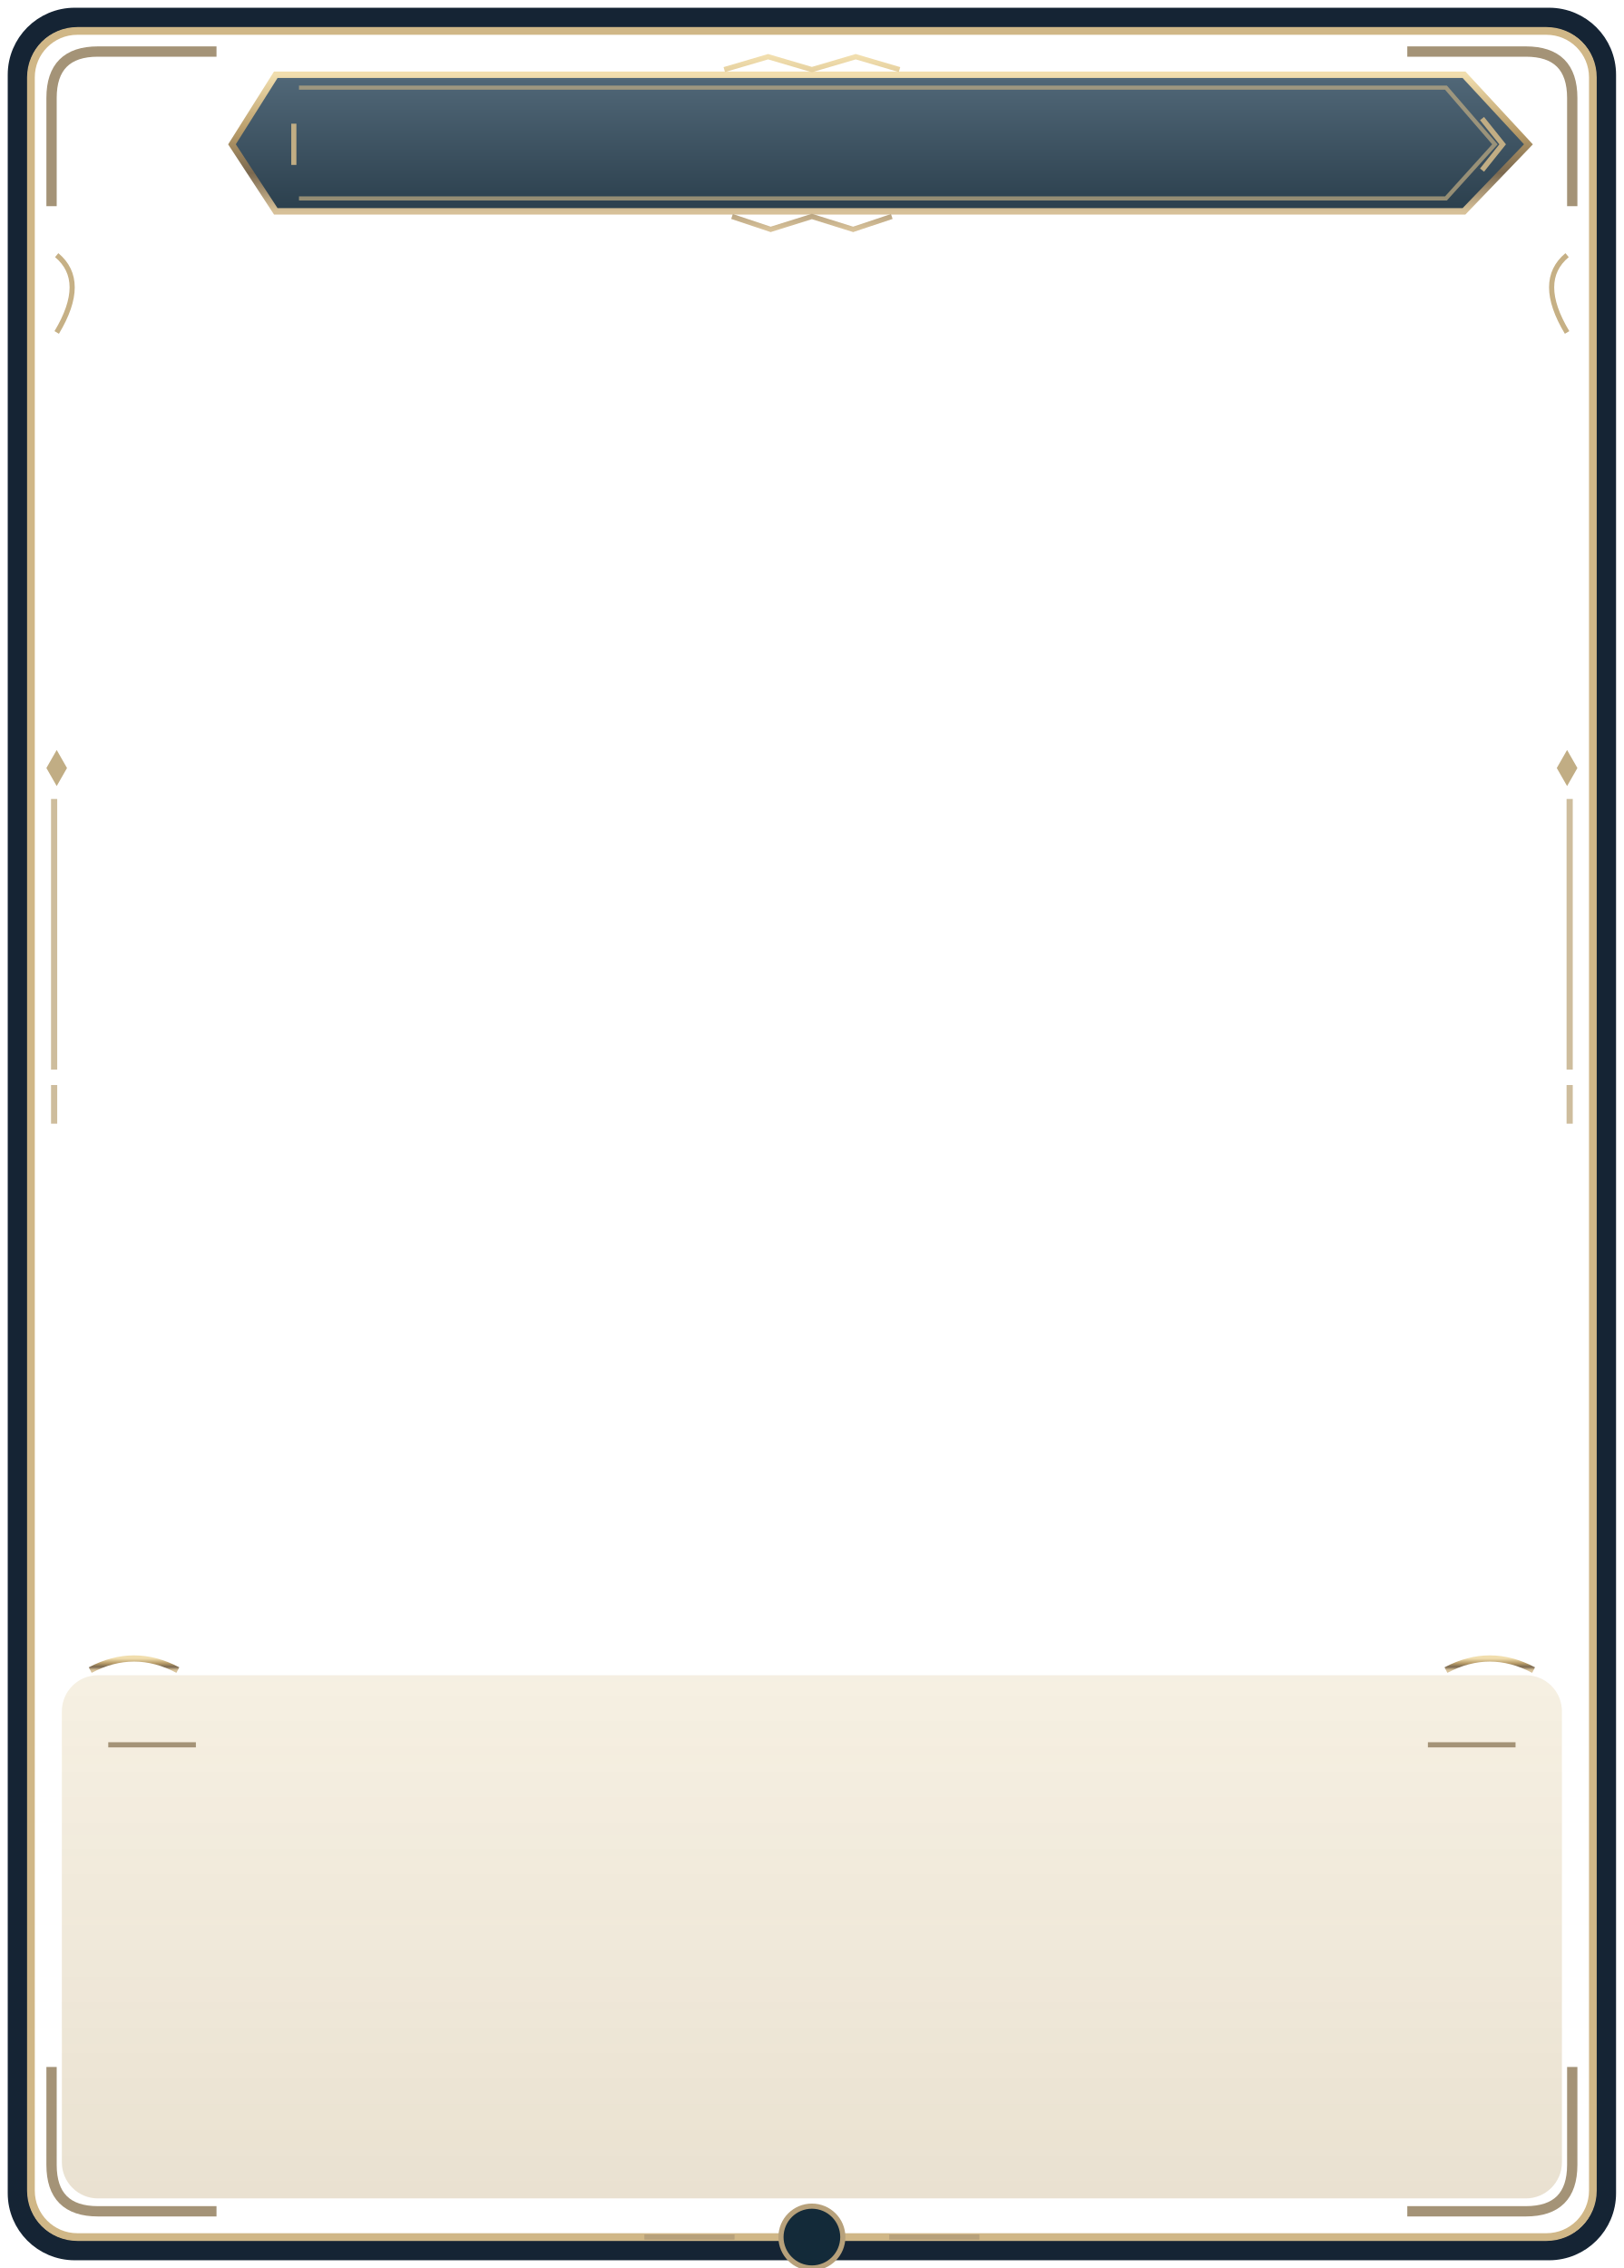
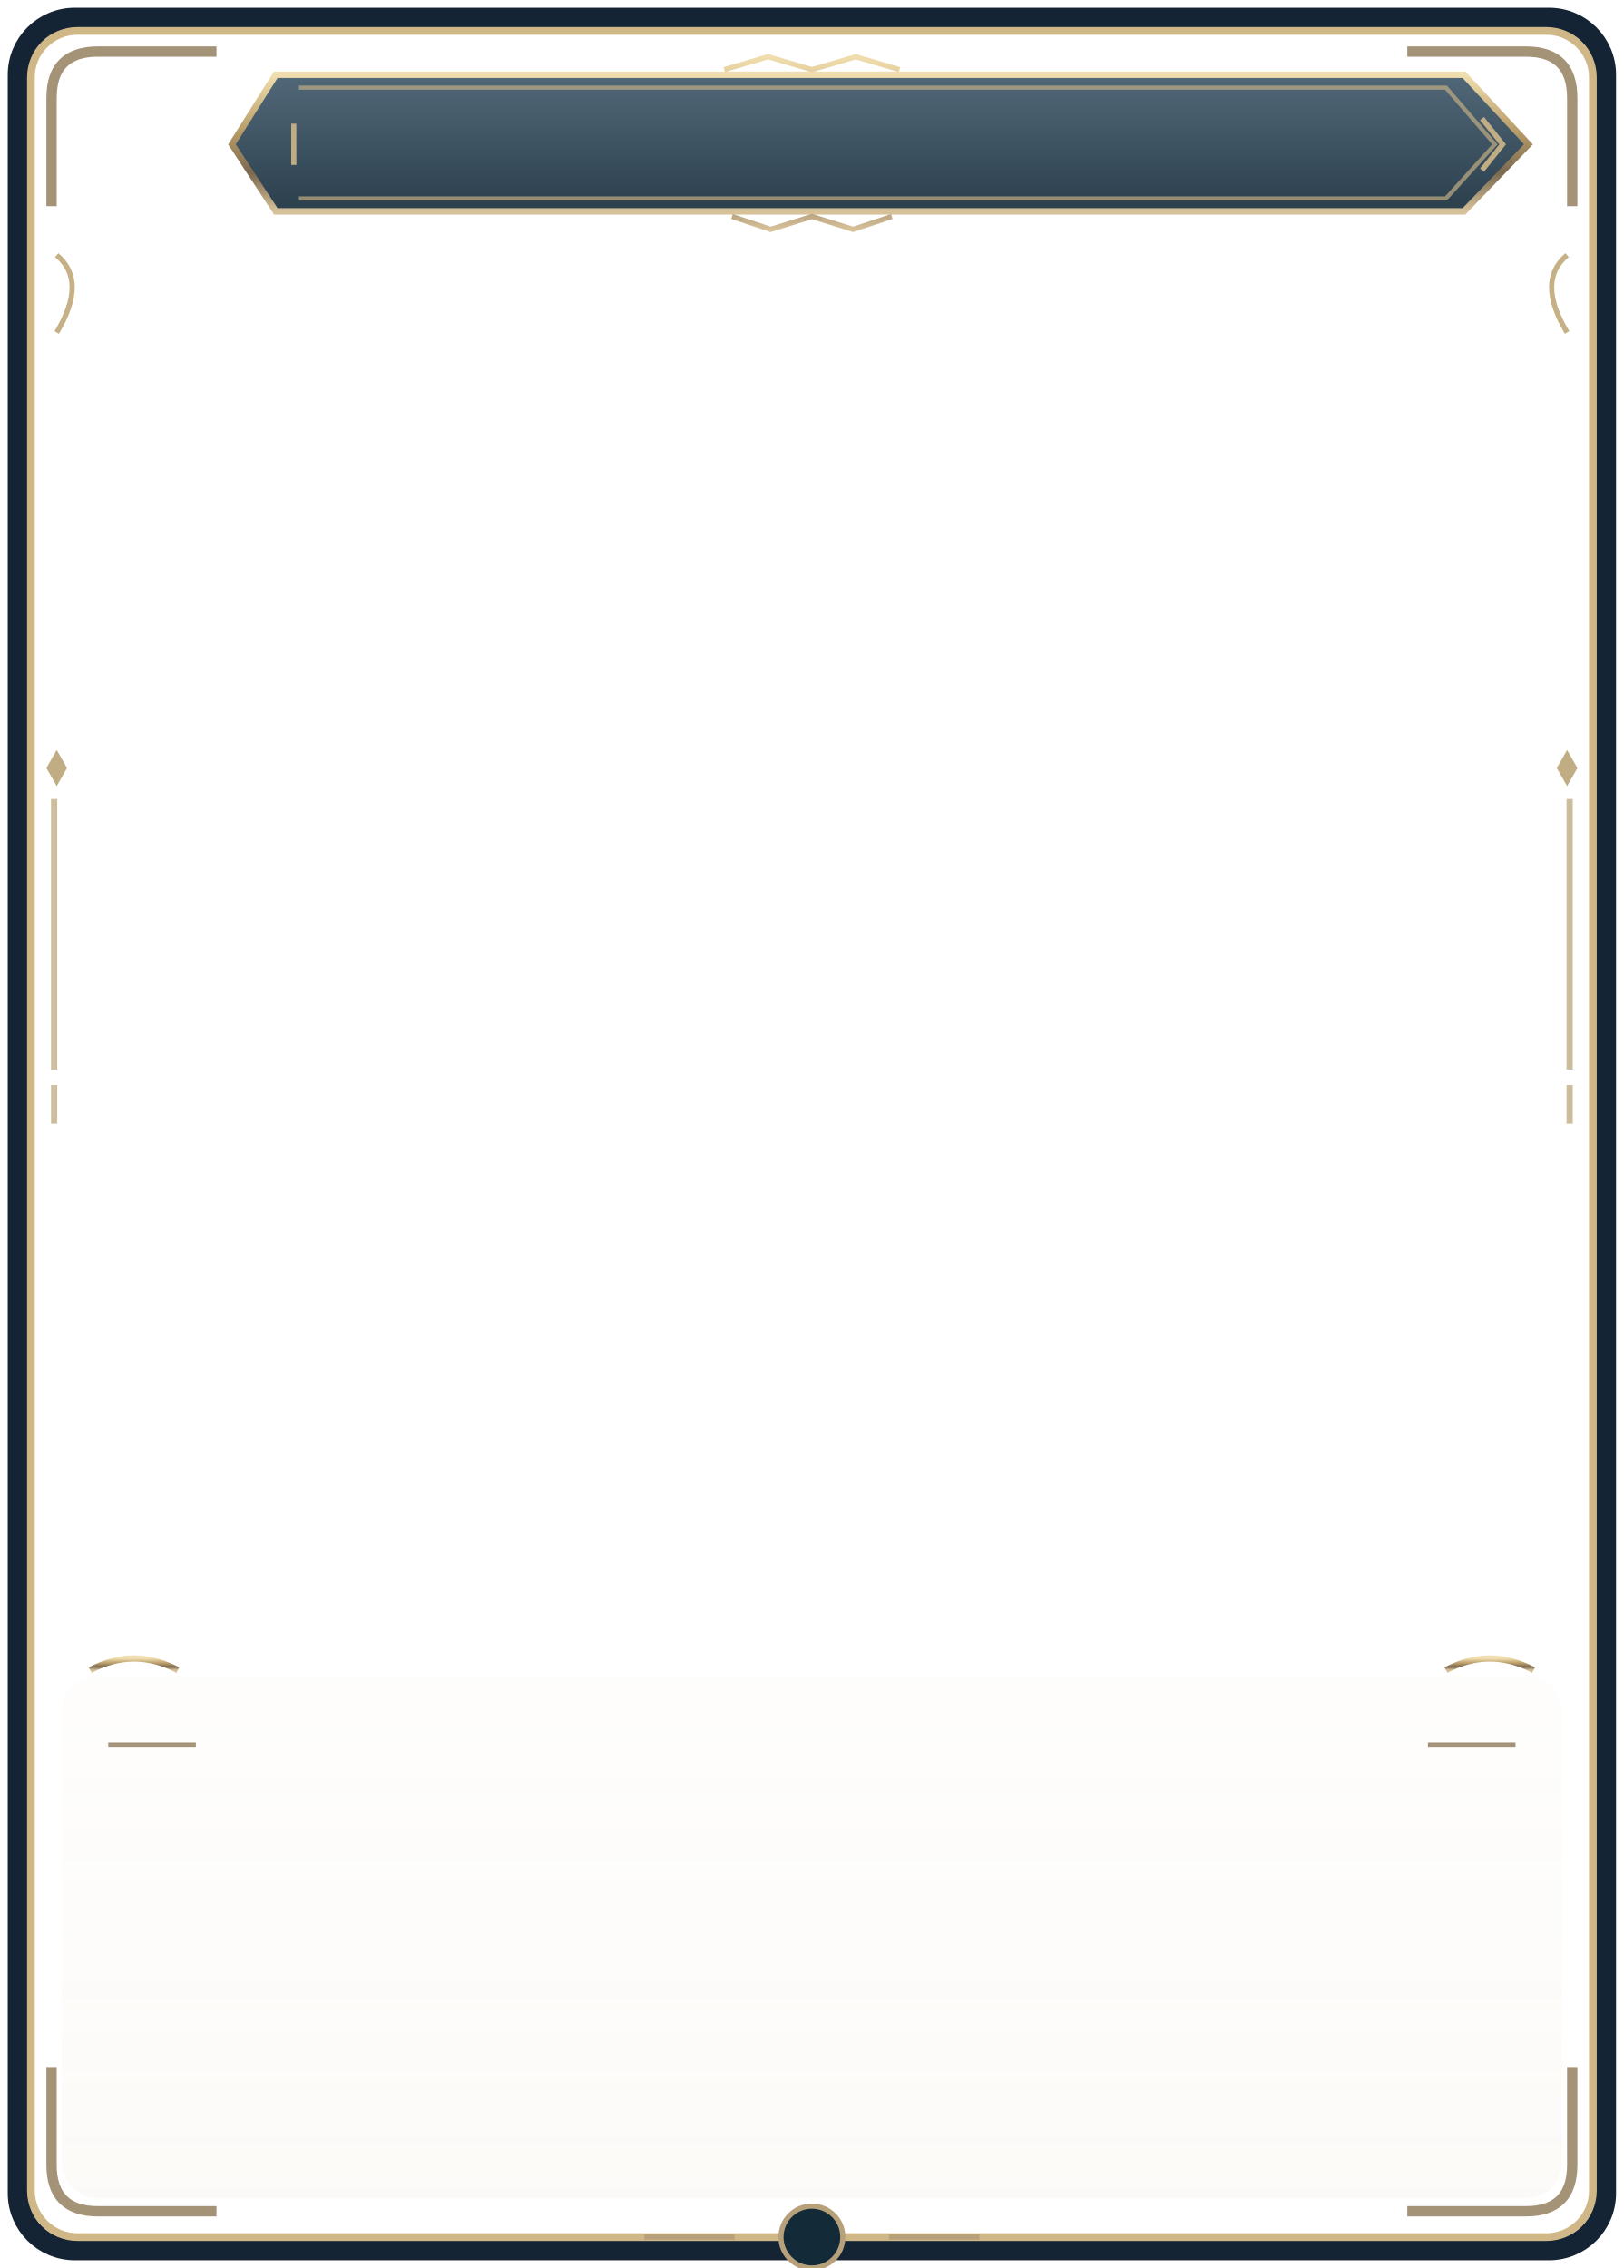
<svg xmlns="http://www.w3.org/2000/svg" width="63mm" height="88mm" viewBox="0 0 630 880">
  <defs>
    <linearGradient id="paper" x2="0" y2="1">
-       <stop stop-color="#f4eddd" stop-opacity=".85" />
-       <stop offset="1" stop-color="#e8dfcd" stop-opacity=".93" />
+       <stop stop-color="#f4eddd" stop-opacity=".10" />
+       <stop offset="1" stop-color="#e8dfcd" stop-opacity=".14" />
    </linearGradient>
  </defs>
  <defs>
    <linearGradient id="metal" x2="0" y2="1">
      <stop stop-color="#f1deae" />
      <stop offset=".42" stop-color="#b79b68" />
      <stop offset=".72" stop-color="#7b6950" />
      <stop offset="1" stop-color="#d7c199" />
    </linearGradient>
    <linearGradient id="title" x2="0" y2="1">
      <stop stop-color="#40596b" />
      <stop offset="1" stop-color="#162c3b" />
    </linearGradient>
  </defs>
  <rect x="7" y="7" width="616" height="866" rx="22" fill="none" stroke="#152434" stroke-width="8" />
  <rect x="12" y="12" width="606" height="856" rx="18" fill="none" stroke="#d0b787" stroke-width="3" />
  <path d="M20 80V38q0-18 18-18h46M610 80V38q0-18-18-18h-46M20 802v38q0 18 18 18h46M610 802v38q0 18-18 18h-46" fill="none" stroke="#a49377" stroke-width="4" />
  <path d="M22 99q12 10 0 30M608 99q-12 10 0 30" fill="none" stroke="#c6b085" stroke-width="2" />
  <path d="M107 29h461l25 27-25 26H107L90 56Z" fill="url(#title)" fill-opacity=".91" stroke="url(#metal)" stroke-width="2.5" />
  <path d="M116 34h445l19 22-19 21H116" fill="none" stroke="#c1ad84" stroke-opacity=".7" stroke-width="1.6" />
  <path d="m281 27 17-5 17 5 17-5 17 5M284 84l15 5 16-5 16 5 15-5" fill="none" stroke="url(#metal)" stroke-width="2" />
  <path d="M114 48v16M575 46l8 10-8 10" fill="none" stroke="#c1ad84" stroke-width="2" />
  <rect x="24" y="650" width="582" height="203" rx="14" fill="url(#paper)" />
  <path d="M42 677h34M588 677h-34" stroke="#a49377" stroke-width="2" />
  <path d="M285 868h-35M345 868h35" stroke="#b7a17b" stroke-width="2" />
  <circle cx="315" cy="868" r="12" fill="#132a39" stroke="#b7a17b" stroke-width="2" />
  <path d="M21 310v105m0 6v15M609 310v105m0 6v15" stroke="#c1ad84" stroke-opacity=".8" stroke-width="2.4" />
  <path d="m18 298 4-7 4 7-4 7ZM604 298l4-7 4 7-4 7Z" fill="#c1ad84" />
  <path d="M35 648q17-9 34 0M561 648q17-9 34 0" fill="none" stroke="url(#metal)" stroke-width="2.4" />
</svg>
